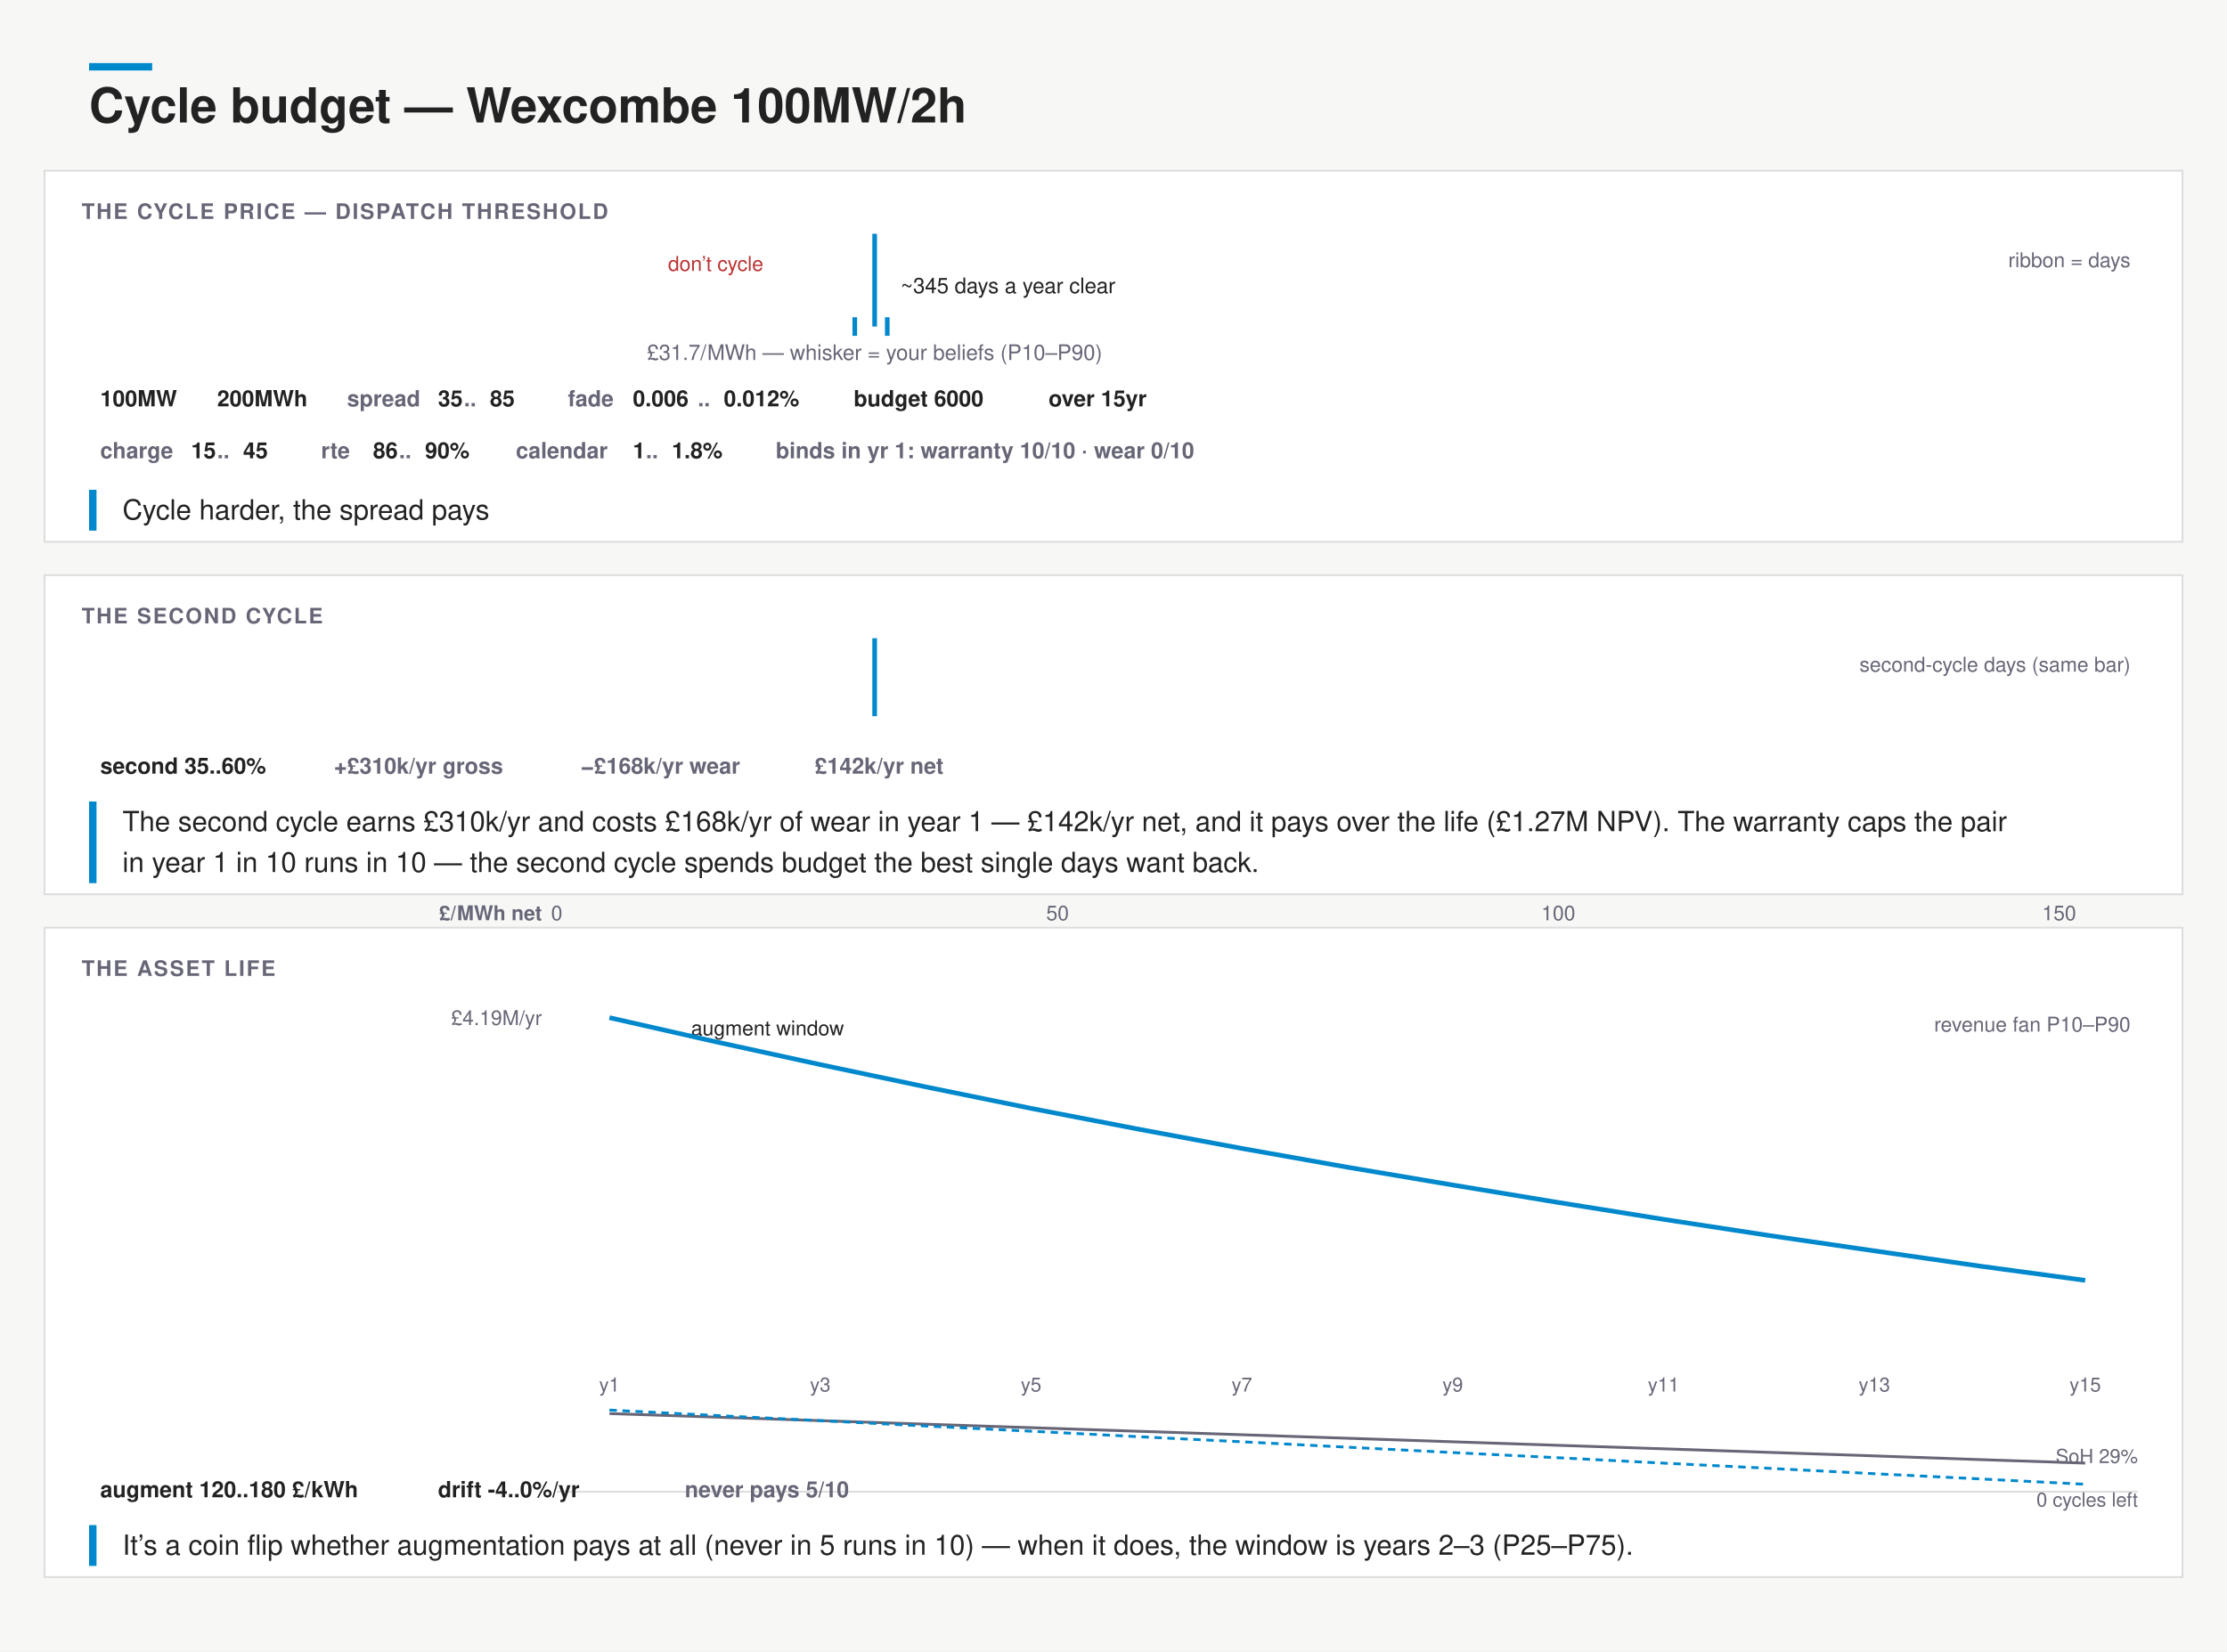
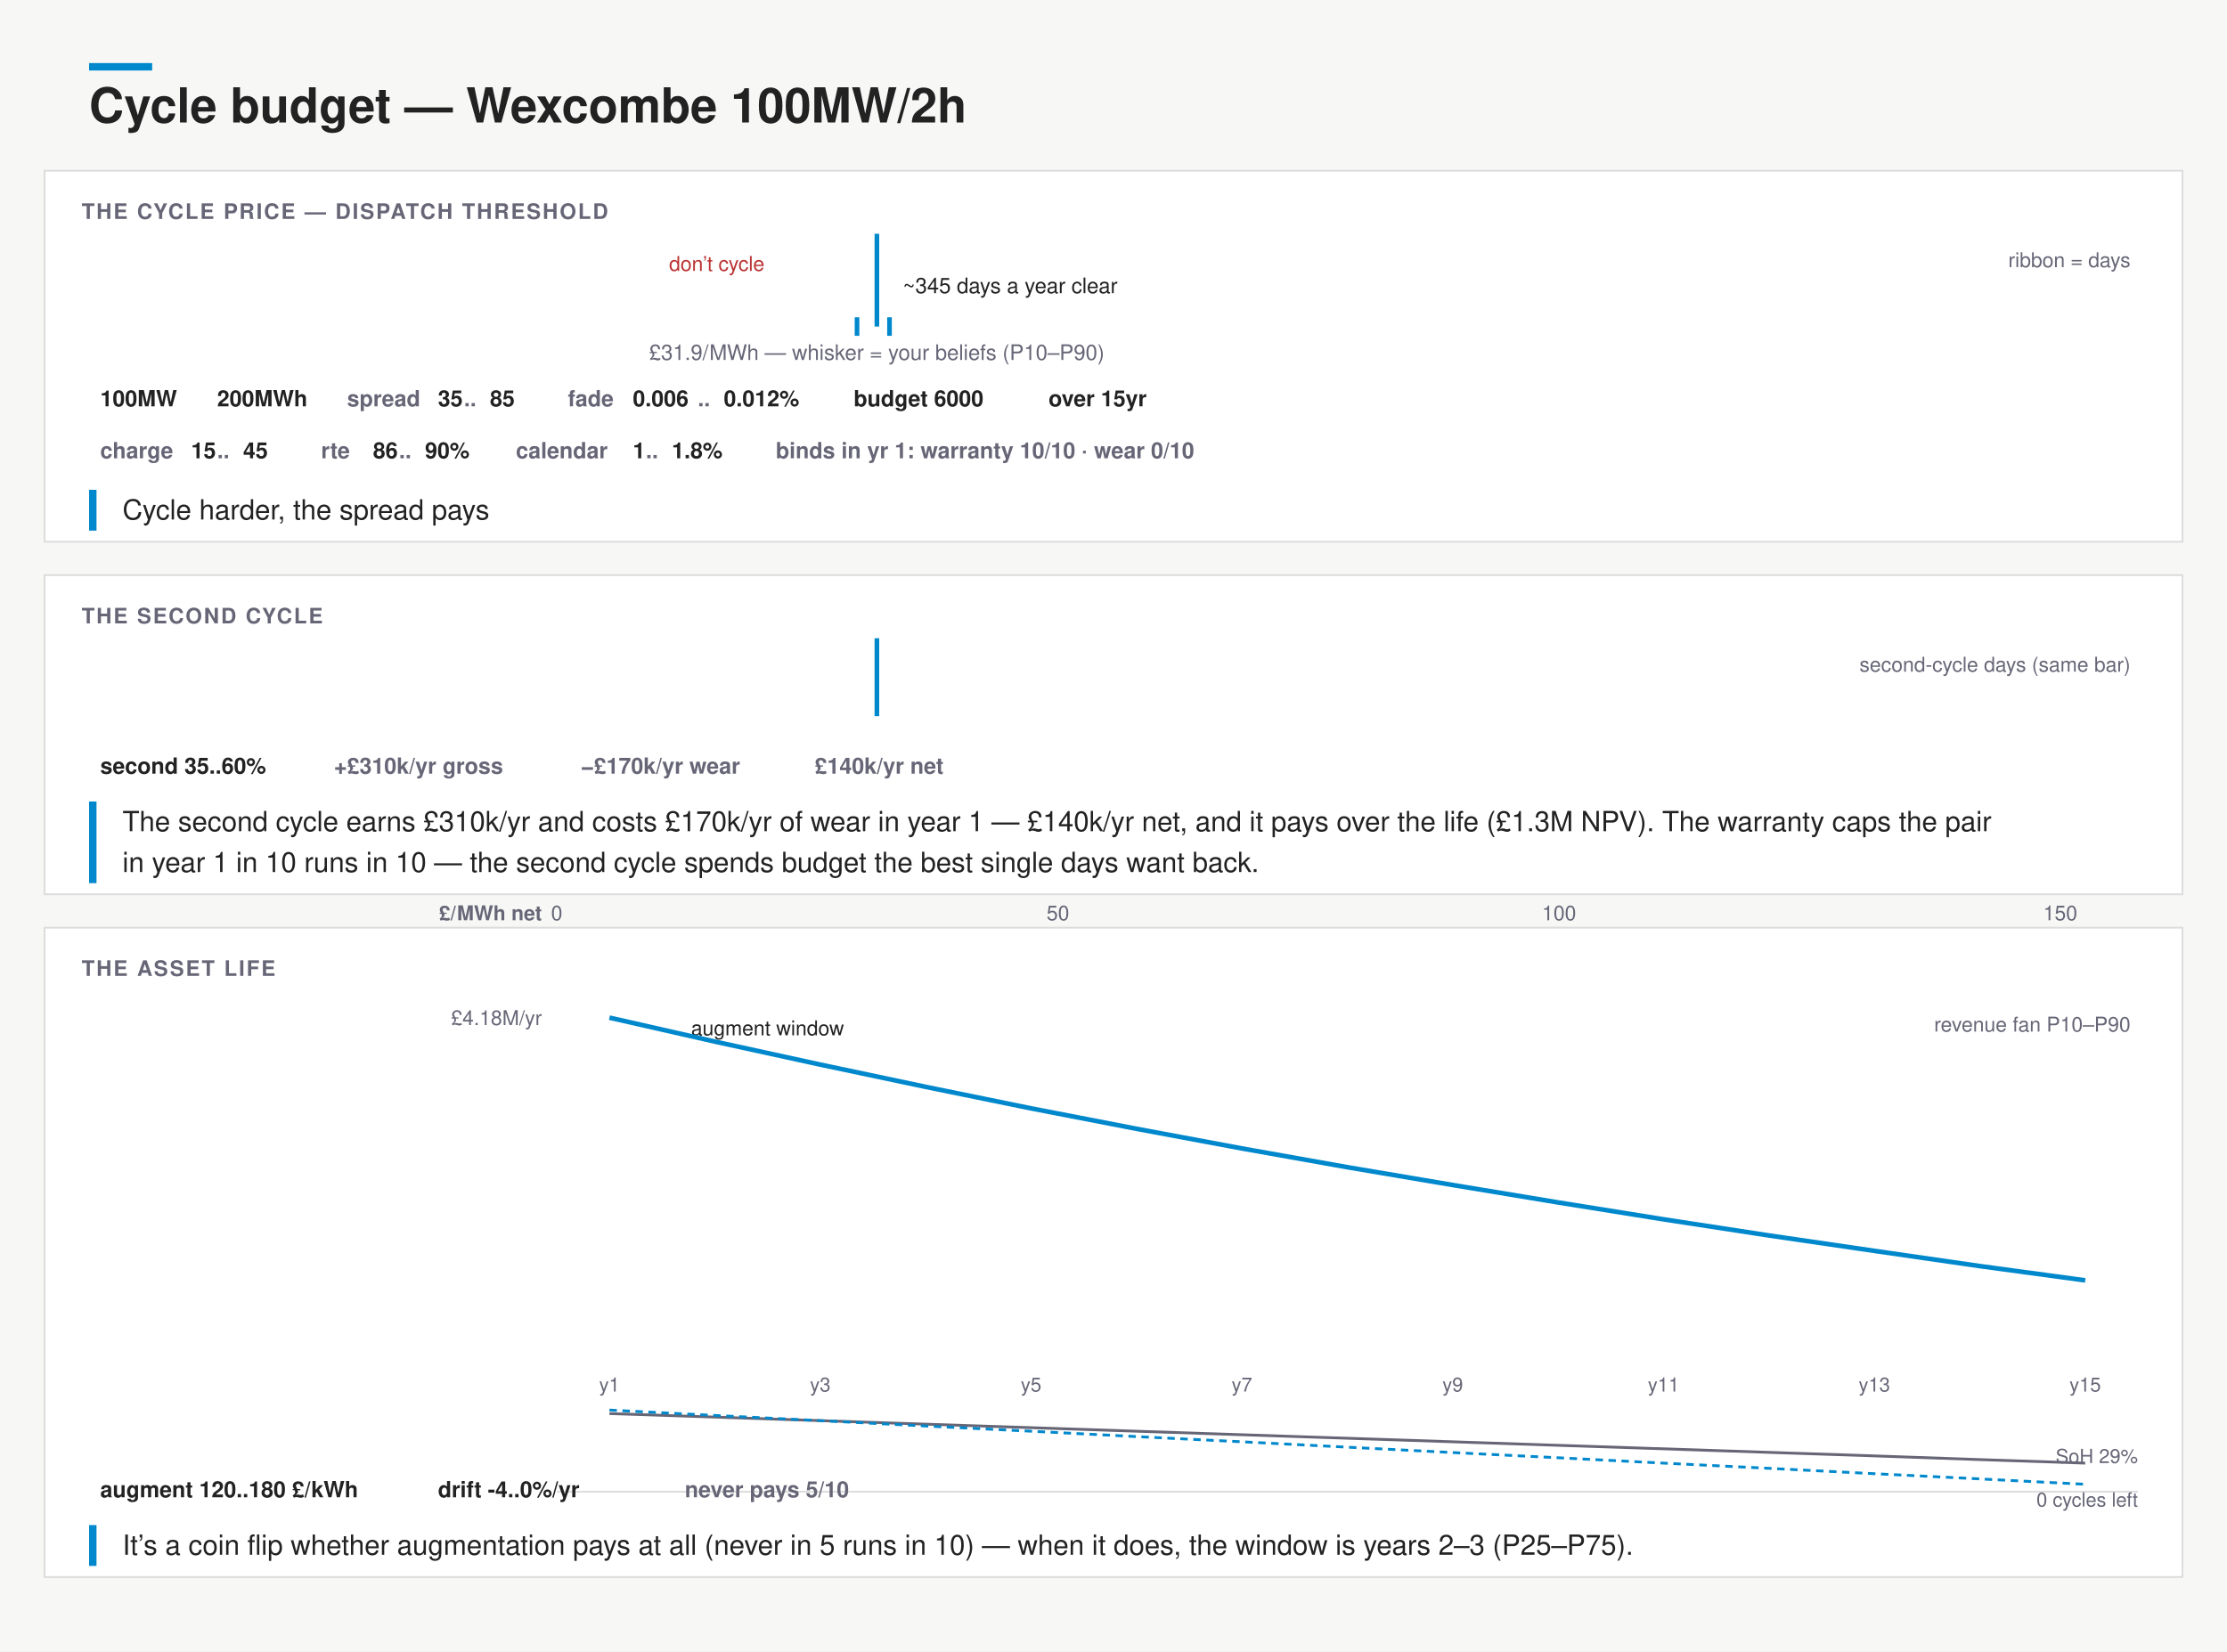
<svg xmlns="http://www.w3.org/2000/svg" width="1200" height="890" viewBox="0 0 1200 890" font-family="&quot;Helvetica Neue&quot;,Helvetica,&quot;Segoe UI&quot;,Roboto,sans-serif">
  <rect width="1200" height="890" fill="#f7f8f6" />
  <rect x="48" y="34" width="34" height="4" fill="#08c" />
  <text x="48" y="66" font-size="26" font-weight="700" fill="#222">Cycle budget — Wexcombe 100MW/2h</text>
  <rect x="24" y="92" width="1152" height="200" rx="0" fill="#fff" stroke="#ddd" />
  <text x="44" y="118" font-size="11.5" font-weight="700" letter-spacing=".08em" fill="#667">THE CYCLE PRICE — DISPATCH THRESHOLD</text>
-   <rect x="300" y="132" width="171.3" height="34" fill="none" />
-   <text x="385.65" y="146" font-size="11" text-anchor="middle" fill="#b33">don’t cycle</text>
-   <path d="M300 166 L306.7 166.0 L320.0 166.0 L333.3 166.0 L346.6 166.0 L359.9 166.0 L373.2 165.6 L386.5 166.0 L399.8 165.6 L413.2 166.0 L426.5 163.1 L439.8 161.9 L453.1 156.5 L466.4 157.3 L479.7 150.2 L493.0 145.7 L506.3 143.6 L519.7 144.0 L533.0 139.9 L546.3 136.1 L559.6 132.0 L572.9 141.5 L586.2 139.5 L599.5 142.0 L612.8 143.6 L626.2 146.5 L639.5 149.8 L652.8 155.6 L666.1 151.9 L679.4 154.0 L692.7 157.3 L706.0 155.6 L719.3 161.0 L732.7 159.8 L746.0 161.9 L759.3 163.1 L772.6 162.3 L785.9 164.3 L799.2 163.5 L812.5 165.6 L825.8 166.0 L839.2 165.2 L852.5 165.6 L865.8 165.2 L879.1 166.0 L892.4 166.0 L905.7 166.0 L919.0 166.0 L932.3 166.0 L945.7 166.0 L959.0 166.0 L972.3 166.0 L985.6 166.0 L998.9 166.0 L1012.2 166.0 L1025.5 166.0 L1038.8 166.0 L1052.2 165.6 L1065.5 166.0 L1078.8 166.0 L1092.1 166.0 L1105.4 166.0 L1118.7 165.6 L1132.0 166.0 L1145.3 166.0 L1152 166 Z" fill="none" stroke="none" />
+   <rect x="300" y="132" width="172.5" height="34" fill="none" />
+   <text x="386.23" y="146" font-size="11" text-anchor="middle" fill="#b33">don’t cycle</text>
+   <path d="M300 166 L306.7 166.0 L320.0 166.0 L333.3 166.0 L346.6 166.0 L359.9 166.0 L373.2 166.0 L386.5 165.9 L399.8 165.6 L413.2 164.9 L426.5 163.3 L439.8 160.9 L453.1 157.3 L466.4 152.9 L479.7 148.0 L493.0 143.2 L506.3 138.9 L519.7 135.4 L533.0 133.1 L546.3 132.0 L559.6 132.1 L572.9 133.2 L586.2 135.1 L599.5 137.5 L612.8 140.2 L626.2 143.0 L639.5 145.9 L652.8 148.6 L666.1 151.2 L679.4 153.5 L692.7 155.5 L706.0 157.3 L719.3 158.9 L732.7 160.1 L746.0 161.3 L759.3 162.1 L772.6 162.9 L785.9 163.5 L799.2 164.0 L812.5 164.4 L825.8 164.7 L839.2 165.0 L852.5 165.2 L865.8 165.4 L879.1 165.5 L892.4 165.6 L905.7 165.7 L919.0 165.8 L932.3 165.9 L945.7 165.9 L959.0 165.9 L972.3 166.0 L985.6 165.9 L998.9 166.0 L1012.2 166.0 L1025.5 166.0 L1038.8 166.0 L1052.2 166.0 L1065.5 166.0 L1078.8 166.0 L1092.1 166.0 L1105.4 166.0 L1118.7 166.0 L1132.0 166.0 L1145.3 166.0 L1152 166 Z" fill="none" stroke="none" />
  <text x="1148" y="144" font-size="11" text-anchor="end" fill="#667">ribbon = days</text>
-   <line x1="471.3" y1="126" x2="471.3" y2="176" stroke="#08c" stroke-width="2.5" />
-   <rect x="460.6" y="172" width="17.5" height="8" rx="0" fill="none" />
-   <line x1="460.6" y1="171" x2="460.6" y2="181" stroke="#08c" stroke-width="2.5" />
-   <line x1="478.1" y1="171" x2="478.1" y2="181" stroke="#08c" stroke-width="2.5" />
-   <text x="471.3" y="194" font-size="11.5" text-anchor="middle" fill="#667">£31.7/MWh — whisker = your beliefs (P10–P90)</text>
-   <text x="485.3" y="158" font-size="11.5" fill="#222">~345 days a year clear</text>
+   <line x1="472.5" y1="126" x2="472.5" y2="176" stroke="#08c" stroke-width="2.5" />
+   <rect x="461.8" y="172" width="17.5" height="8" rx="0" fill="none" />
+   <line x1="461.8" y1="171" x2="461.8" y2="181" stroke="#08c" stroke-width="2.5" />
+   <line x1="479.3" y1="171" x2="479.3" y2="181" stroke="#08c" stroke-width="2.5" />
+   <text x="472.47" y="194" font-size="11.5" text-anchor="middle" fill="#667">£31.9/MWh — whisker = your beliefs (P10–P90)</text>
+   <text x="486.47" y="158" font-size="11.5" fill="#222">~345 days a year clear</text>
  <g>
    <rect x="44.0" y="204" width="55.0" height="22" rx="0" fill="none" />
    <text x="54" y="219" font-size="12" font-weight="600" fill="#222">100MW</text>
  </g>
  <g>
    <rect x="107.0" y="204" width="62.0" height="22" rx="0" fill="none" />
    <text x="117" y="219" font-size="12" font-weight="600" fill="#222">200MWh</text>
  </g>
  <rect x="177.0" y="204" width="111.0" height="22" rx="0" fill="none" />
  <text x="187" y="219" font-size="12" font-weight="600" fill="#667">spread</text>
  <g>
    <text x="236" y="219" font-size="12" font-weight="600" fill="#222">35</text>
  </g>
  <text x="250" y="219" font-size="12" font-weight="600" fill="#667">..</text>
  <g>
    <text x="264" y="219" font-size="12" font-weight="600" fill="#222">85</text>
  </g>
  <rect x="296.0" y="204" width="146.0" height="22" rx="0" fill="none" />
  <text x="306" y="219" font-size="12" font-weight="600" fill="#667">fade</text>
  <g>
    <text x="341" y="219" font-size="12" font-weight="600" fill="#222">0.006</text>
  </g>
  <text x="376" y="219" font-size="12" font-weight="600" fill="#667">..</text>
  <g>
    <text x="390" y="219" font-size="12" font-weight="600" fill="#222">0.012%</text>
  </g>
  <g>
    <rect x="450.0" y="204" width="97.0" height="22" rx="0" fill="none" />
    <text x="460" y="219" font-size="12" font-weight="600" fill="#222">budget 6000</text>
  </g>
  <g>
    <rect x="555.0" y="204" width="83.0" height="22" rx="0" fill="none" />
    <text x="565" y="219" font-size="12" font-weight="600" fill="#222">over 15yr</text>
  </g>
  <rect x="44.0" y="232" width="111.0" height="22" rx="0" fill="none" />
  <text x="54" y="247" font-size="12" font-weight="600" fill="#667">charge</text>
  <g>
    <text x="103" y="247" font-size="12" font-weight="600" fill="#222">15</text>
  </g>
  <text x="117" y="247" font-size="12" font-weight="600" fill="#667">..</text>
  <g>
    <text x="131" y="247" font-size="12" font-weight="600" fill="#222">45</text>
  </g>
  <rect x="163.0" y="232" width="97.0" height="22" rx="0" fill="none" />
  <text x="173" y="247" font-size="12" font-weight="600" fill="#667">rte</text>
  <g>
    <text x="201" y="247" font-size="12" font-weight="600" fill="#222">86</text>
  </g>
  <text x="215" y="247" font-size="12" font-weight="600" fill="#667">..</text>
  <g>
    <text x="229" y="247" font-size="12" font-weight="600" fill="#222">90%</text>
  </g>
  <rect x="268.0" y="232" width="132.0" height="22" rx="0" fill="none" />
  <text x="278" y="247" font-size="12" font-weight="600" fill="#667">calendar</text>
  <g>
    <text x="341" y="247" font-size="12" font-weight="600" fill="#222">1</text>
  </g>
  <text x="348" y="247" font-size="12" font-weight="600" fill="#667">..</text>
  <g>
    <text x="362" y="247" font-size="12" font-weight="600" fill="#222">1.8%</text>
  </g>
  <g>
    <rect x="408.0" y="232" width="307.0" height="22" rx="0" fill="none" />
    <text x="418" y="247" font-size="12" font-weight="600" fill="#667">binds in yr 1: warranty 10/10 · wear 0/10</text>
  </g>
  <rect x="48" y="264" width="4" height="22" fill="#08c" />
  <text x="66" y="280" font-size="15" fill="#222">Cycle harder, the spread pays</text>
  <rect x="24" y="310" width="1152" height="172" rx="0" fill="#fff" stroke="#ddd" />
  <text x="44" y="336" font-size="11.5" font-weight="700" letter-spacing=".08em" fill="#667">THE SECOND CYCLE</text>
-   <rect x="300" y="350" width="171.3" height="30" fill="none" />
-   <path d="M300 380 L306.7 380.0 L320.0 379.8 L333.3 379.0 L346.6 373.3 L359.9 365.1 L373.2 356.4 L386.5 354.2 L399.8 350.0 L413.2 352.7 L426.5 354.0 L439.8 353.2 L453.1 361.9 L466.4 365.1 L479.7 371.8 L493.0 371.1 L506.3 375.5 L519.7 376.0 L533.0 378.0 L546.3 378.5 L559.6 378.3 L572.9 379.8 L586.2 379.5 L599.5 379.0 L612.8 380.0 L626.2 380.0 L639.5 380.0 L652.8 380.0 L666.1 379.8 L679.4 380.0 L692.7 380.0 L706.0 380.0 L719.3 380.0 L732.7 380.0 L746.0 380.0 L759.3 380.0 L772.6 380.0 L785.9 380.0 L799.2 380.0 L812.5 380.0 L825.8 380.0 L839.2 380.0 L852.5 380.0 L865.8 380.0 L879.1 380.0 L892.4 380.0 L905.7 380.0 L919.0 380.0 L932.3 380.0 L945.7 380.0 L959.0 380.0 L972.3 380.0 L985.6 380.0 L998.9 380.0 L1012.2 380.0 L1025.5 380.0 L1038.8 380.0 L1052.2 380.0 L1065.5 380.0 L1078.8 380.0 L1092.1 380.0 L1105.4 380.0 L1118.7 380.0 L1132.0 380.0 L1145.3 380.0 L1152 380 Z" fill="none" stroke="none" />
-   <line x1="471.3" y1="344" x2="471.3" y2="386" stroke="#08c" stroke-width="2.5" />
+   <rect x="300" y="350" width="172.5" height="30" fill="none" />
+   <path d="M300 380 L306.7 380.0 L320.0 379.7 L333.3 378.6 L346.6 374.6 L359.9 367.6 L373.2 359.5 L386.5 353.4 L399.8 350.0 L413.2 350.5 L426.5 353.9 L439.8 357.8 L453.1 362.3 L466.4 366.8 L479.7 370.1 L493.0 373.0 L506.3 375.0 L519.7 376.7 L533.0 377.5 L546.3 378.5 L559.6 378.9 L572.9 379.4 L586.2 379.5 L599.5 379.7 L612.8 379.8 L626.2 379.8 L639.5 379.9 L652.8 379.9 L666.1 380.0 L679.4 380.0 L692.7 380.0 L706.0 380.0 L719.3 380.0 L732.7 380.0 L746.0 380.0 L759.3 380.0 L772.6 380.0 L785.9 380.0 L799.2 380.0 L812.5 380.0 L825.8 380.0 L839.2 380.0 L852.5 380.0 L865.8 380.0 L879.1 380.0 L892.4 380.0 L905.7 380.0 L919.0 380.0 L932.3 380.0 L945.7 380.0 L959.0 380.0 L972.3 380.0 L985.6 380.0 L998.9 380.0 L1012.2 380.0 L1025.5 380.0 L1038.8 380.0 L1052.2 380.0 L1065.5 380.0 L1078.8 380.0 L1092.1 380.0 L1105.4 380.0 L1118.7 380.0 L1132.0 380.0 L1145.3 380.0 L1152 380 Z" fill="none" stroke="none" />
+   <line x1="472.5" y1="344" x2="472.5" y2="386" stroke="#08c" stroke-width="2.5" />
  <text x="1148" y="362" font-size="11" text-anchor="end" fill="#667">second-cycle days (same bar)</text>
  <g>
    <rect x="44.0" y="402" width="118.0" height="22" rx="0" fill="none" />
    <text x="54" y="417" font-size="12" font-weight="600" fill="#222">second 35..60%</text>
  </g>
  <g>
    <rect x="170.0" y="402" width="125.0" height="22" rx="0" fill="none" />
    <text x="180" y="417" font-size="12" font-weight="600" fill="#667">+£310k/yr gross</text>
  </g>
  <g>
    <rect x="303.0" y="402" width="118.0" height="22" rx="0" fill="none" />
-     <text x="313" y="417" font-size="12" font-weight="600" fill="#667">−£168k/yr wear</text>
+     <text x="313" y="417" font-size="12" font-weight="600" fill="#667">−£170k/yr wear</text>
  </g>
  <g>
    <rect x="429.0" y="402" width="104.0" height="22" rx="0" fill="none" />
-     <text x="439" y="417" font-size="12" font-weight="600" fill="#667">£142k/yr net</text>
+     <text x="439" y="417" font-size="12" font-weight="600" fill="#667">£140k/yr net</text>
  </g>
  <rect x="48" y="432" width="4" height="44" fill="#08c" />
-   <text x="66" y="448" font-size="15" fill="#222">The second cycle earns £310k/yr and costs £168k/yr of wear in year 1 — £142k/yr net, and it pays over the life (£1.27M NPV). The warranty caps the pair</text>
+   <text x="66" y="448" font-size="15" fill="#222">The second cycle earns £310k/yr and costs £170k/yr of wear in year 1 — £140k/yr net, and it pays over the life (£1.3M NPV). The warranty caps the pair</text>
  <text x="66" y="470" font-size="15" fill="#222">in year 1 in 10 runs in 10 — the second cycle spends budget the best single days want back.</text>
  <text x="300" y="496" font-size="11" text-anchor="middle" fill="#667">0</text>
-   <text x="569.85" y="496" font-size="11" text-anchor="middle" fill="#667">50</text>
-   <text x="839.69" y="496" font-size="11" text-anchor="middle" fill="#667">100</text>
-   <text x="1109.54" y="496" font-size="11" text-anchor="middle" fill="#667">150</text>
+   <text x="570.06" y="496" font-size="11" text-anchor="middle" fill="#667">50</text>
+   <text x="840.11" y="496" font-size="11" text-anchor="middle" fill="#667">100</text>
+   <text x="1110.17" y="496" font-size="11" text-anchor="middle" fill="#667">150</text>
  <text x="292" y="496" font-size="11" font-weight="600" text-anchor="end" fill="#667">£/MWh net</text>
  <rect x="24" y="500" width="1152" height="350" rx="0" fill="#fff" stroke="#ddd" />
  <text x="44" y="526" font-size="11.5" font-weight="700" letter-spacing=".08em" fill="#667">THE ASSET LIFE</text>
  <rect x="377.2" y="544" width="72.8" height="190" fill="none" />
  <text x="413.6" y="558" font-size="11" text-anchor="middle" fill="#222">augment window</text>
-   <path d="M328.4 544.0 L385.2 556.0 L442.0 566.1 L498.8 575.7 L555.6 585.1 L612.4 594.1 L669.2 602.8 L726.0 611.4 L782.8 620.0 L839.6 628.4 L896.4 636.6 L953.2 644.6 L1010.0 652.4 L1066.8 660.0 L1123.6 667.4 L1123.6 710.3 L1066.8 702.6 L1010.0 694.5 L953.2 685.9 L896.4 676.8 L839.6 667.1 L782.8 656.9 L726.0 646.1 L669.2 634.7 L612.4 622.5 L555.6 610.3 L498.8 596.6 L442.0 582.8 L385.2 568.6 L328.4 555.5 Z" fill="none" stroke="none" />
+   <path d="M328.4 544.0 L385.2 556.0 L442.0 566.1 L498.8 575.7 L555.6 585.1 L612.4 594.1 L669.2 602.8 L726.0 611.4 L782.8 620.0 L839.6 628.4 L896.4 636.6 L953.2 644.6 L1010.0 652.4 L1066.8 660.0 L1123.6 667.4 L1123.6 710.3 L1066.8 702.6 L1010.0 694.5 L953.2 685.9 L896.4 676.9 L839.6 667.1 L782.8 656.9 L726.0 646.1 L669.2 634.7 L612.4 622.5 L555.6 610.3 L498.8 596.6 L442.0 582.8 L385.2 568.6 L328.4 555.5 Z" fill="none" stroke="none" />
  <path d="M328.4 548.5 L385.2 561.4 L442.0 573.8 L498.8 585.8 L555.6 597.4 L612.4 608.4 L669.2 619.0 L726.0 629.1 L782.8 638.7 L839.6 648.1 L896.4 657.2 L953.2 665.9 L1010.0 674.2 L1066.8 682.4 L1123.6 690.1" fill="none" stroke="#08c" stroke-width="2.5" />
-   <text x="292" y="552.48" font-size="11" text-anchor="end" fill="#667">£4.19M/yr</text>
+   <text x="292" y="552.48" font-size="11" text-anchor="end" fill="#667">£4.18M/yr</text>
  <text x="1148" y="556" font-size="11" text-anchor="end" fill="#667">revenue fan P10–P90</text>
  <text x="328.4" y="750" font-size="10.5" text-anchor="middle" fill="#667">y1</text>
  <text x="442" y="750" font-size="10.5" text-anchor="middle" fill="#667">y3</text>
  <text x="555.6" y="750" font-size="10.5" text-anchor="middle" fill="#667">y5</text>
  <text x="669.2" y="750" font-size="10.5" text-anchor="middle" fill="#667">y7</text>
  <text x="782.8" y="750" font-size="10.5" text-anchor="middle" fill="#667">y9</text>
  <text x="896.4" y="750" font-size="10.5" text-anchor="middle" fill="#667">y11</text>
  <text x="1010" y="750" font-size="10.5" text-anchor="middle" fill="#667">y13</text>
  <text x="1123.6" y="750" font-size="10.5" text-anchor="middle" fill="#667">y15</text>
  <line x1="300" y1="804" x2="1152" y2="804" stroke="#ddd" />
  <path d="M328.4 761.9 L385.2 763.8 L442.0 765.7 L498.8 767.6 L555.6 769.5 L612.4 771.4 L669.2 773.3 L726.0 775.2 L782.8 777.1 L839.6 779.0 L896.4 780.9 L953.2 782.8 L1010.0 784.7 L1066.8 786.7 L1123.6 788.6" fill="none" stroke="#667" stroke-width="1.5" />
  <path d="M328.4 760.0 L385.2 762.9 L442.0 765.7 L498.8 768.6 L555.6 771.4 L612.4 774.3 L669.2 777.1 L726.0 780.0 L782.8 782.9 L839.6 785.7 L896.4 788.6 L953.2 791.4 L1010.0 794.3 L1066.8 797.1 L1123.6 800.0" fill="none" stroke="#08c" stroke-width="1.5" stroke-dasharray="4 3" />
  <text x="1152" y="788.55" font-size="10.5" text-anchor="end" fill="#667">SoH 29%</text>
  <text x="1152" y="812" font-size="10.5" text-anchor="end" fill="#667">0 cycles left</text>
  <g>
    <rect x="44.0" y="792" width="174.0" height="22" rx="0" fill="none" />
    <text x="54" y="807" font-size="12" font-weight="600" fill="#222">augment 120..180 £/kWh</text>
  </g>
  <g>
    <rect x="226.0" y="792" width="125.0" height="22" rx="0" fill="none" />
    <text x="236" y="807" font-size="12" font-weight="600" fill="#222">drift -4..0%/yr</text>
  </g>
  <g>
    <rect x="359.0" y="792" width="125.0" height="22" rx="0" fill="none" />
    <text x="369" y="807" font-size="12" font-weight="600" fill="#667">never pays 5/10</text>
  </g>
  <rect x="48" y="822" width="4" height="22" fill="#08c" />
  <text x="66" y="838" font-size="15" fill="#222">It’s a coin flip whether augmentation pays at all (never in 5 runs in 10) — when it does, the window is years 2–3 (P25–P75).</text>
</svg>
